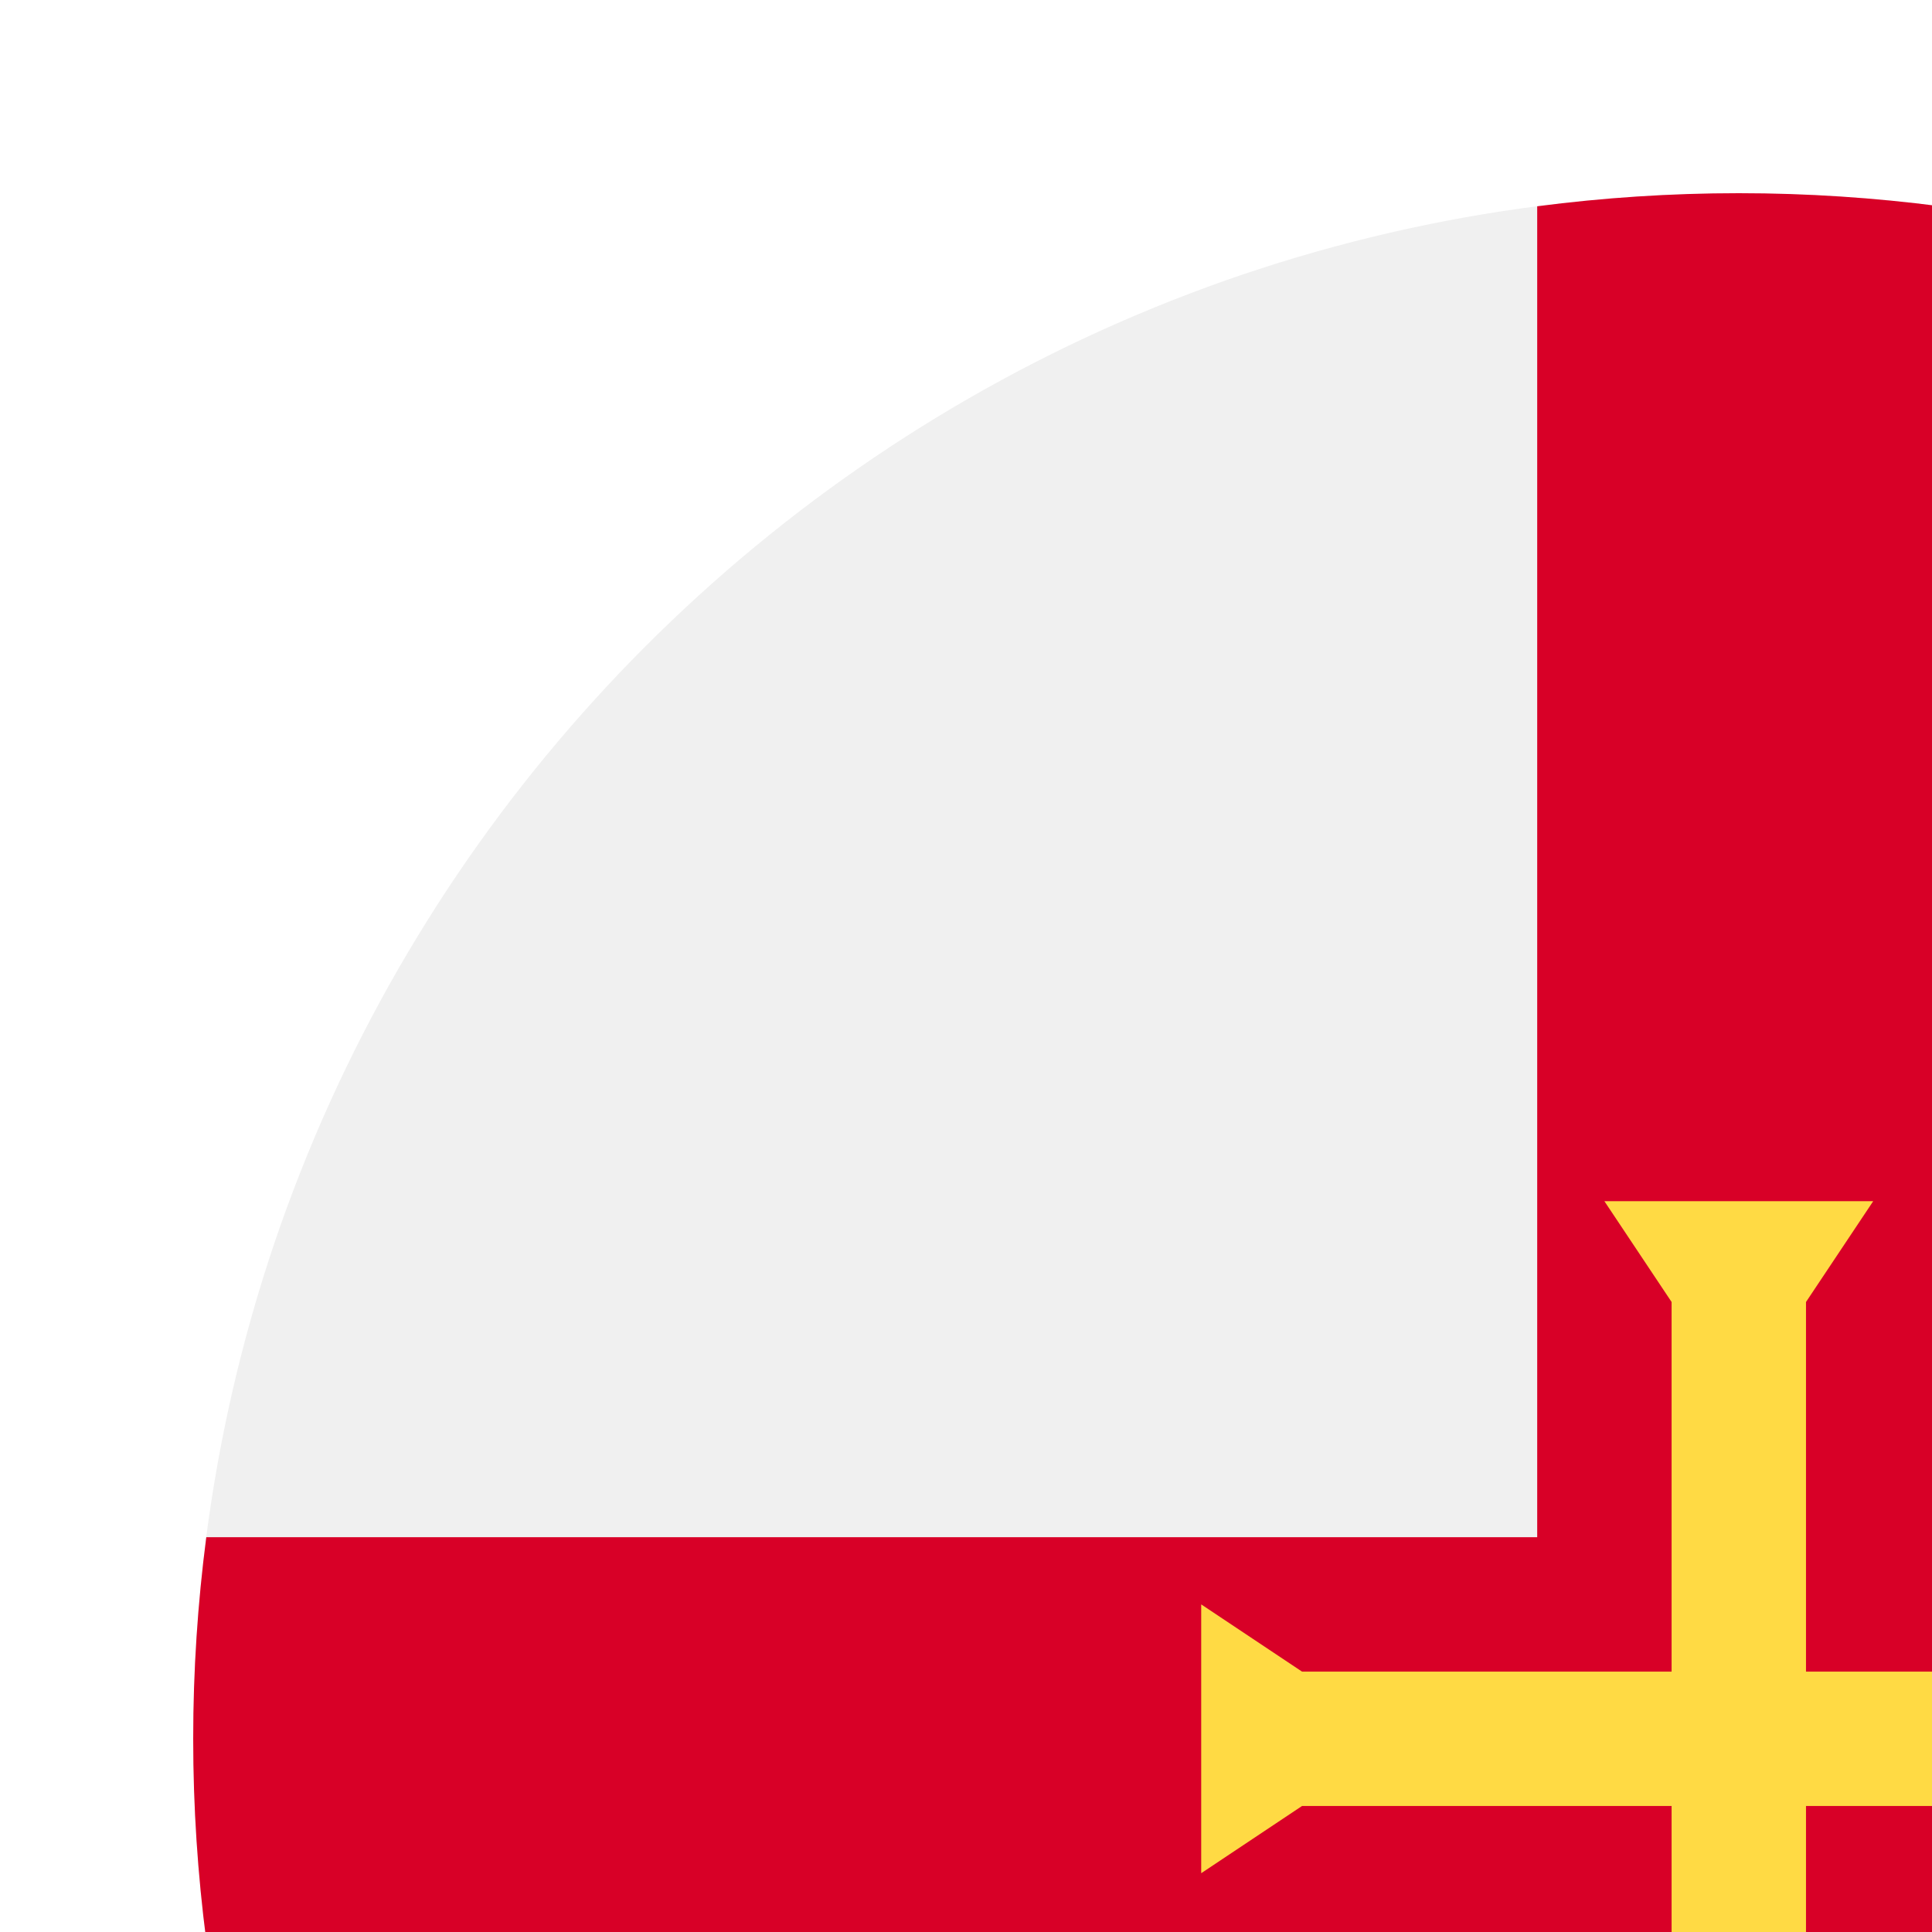
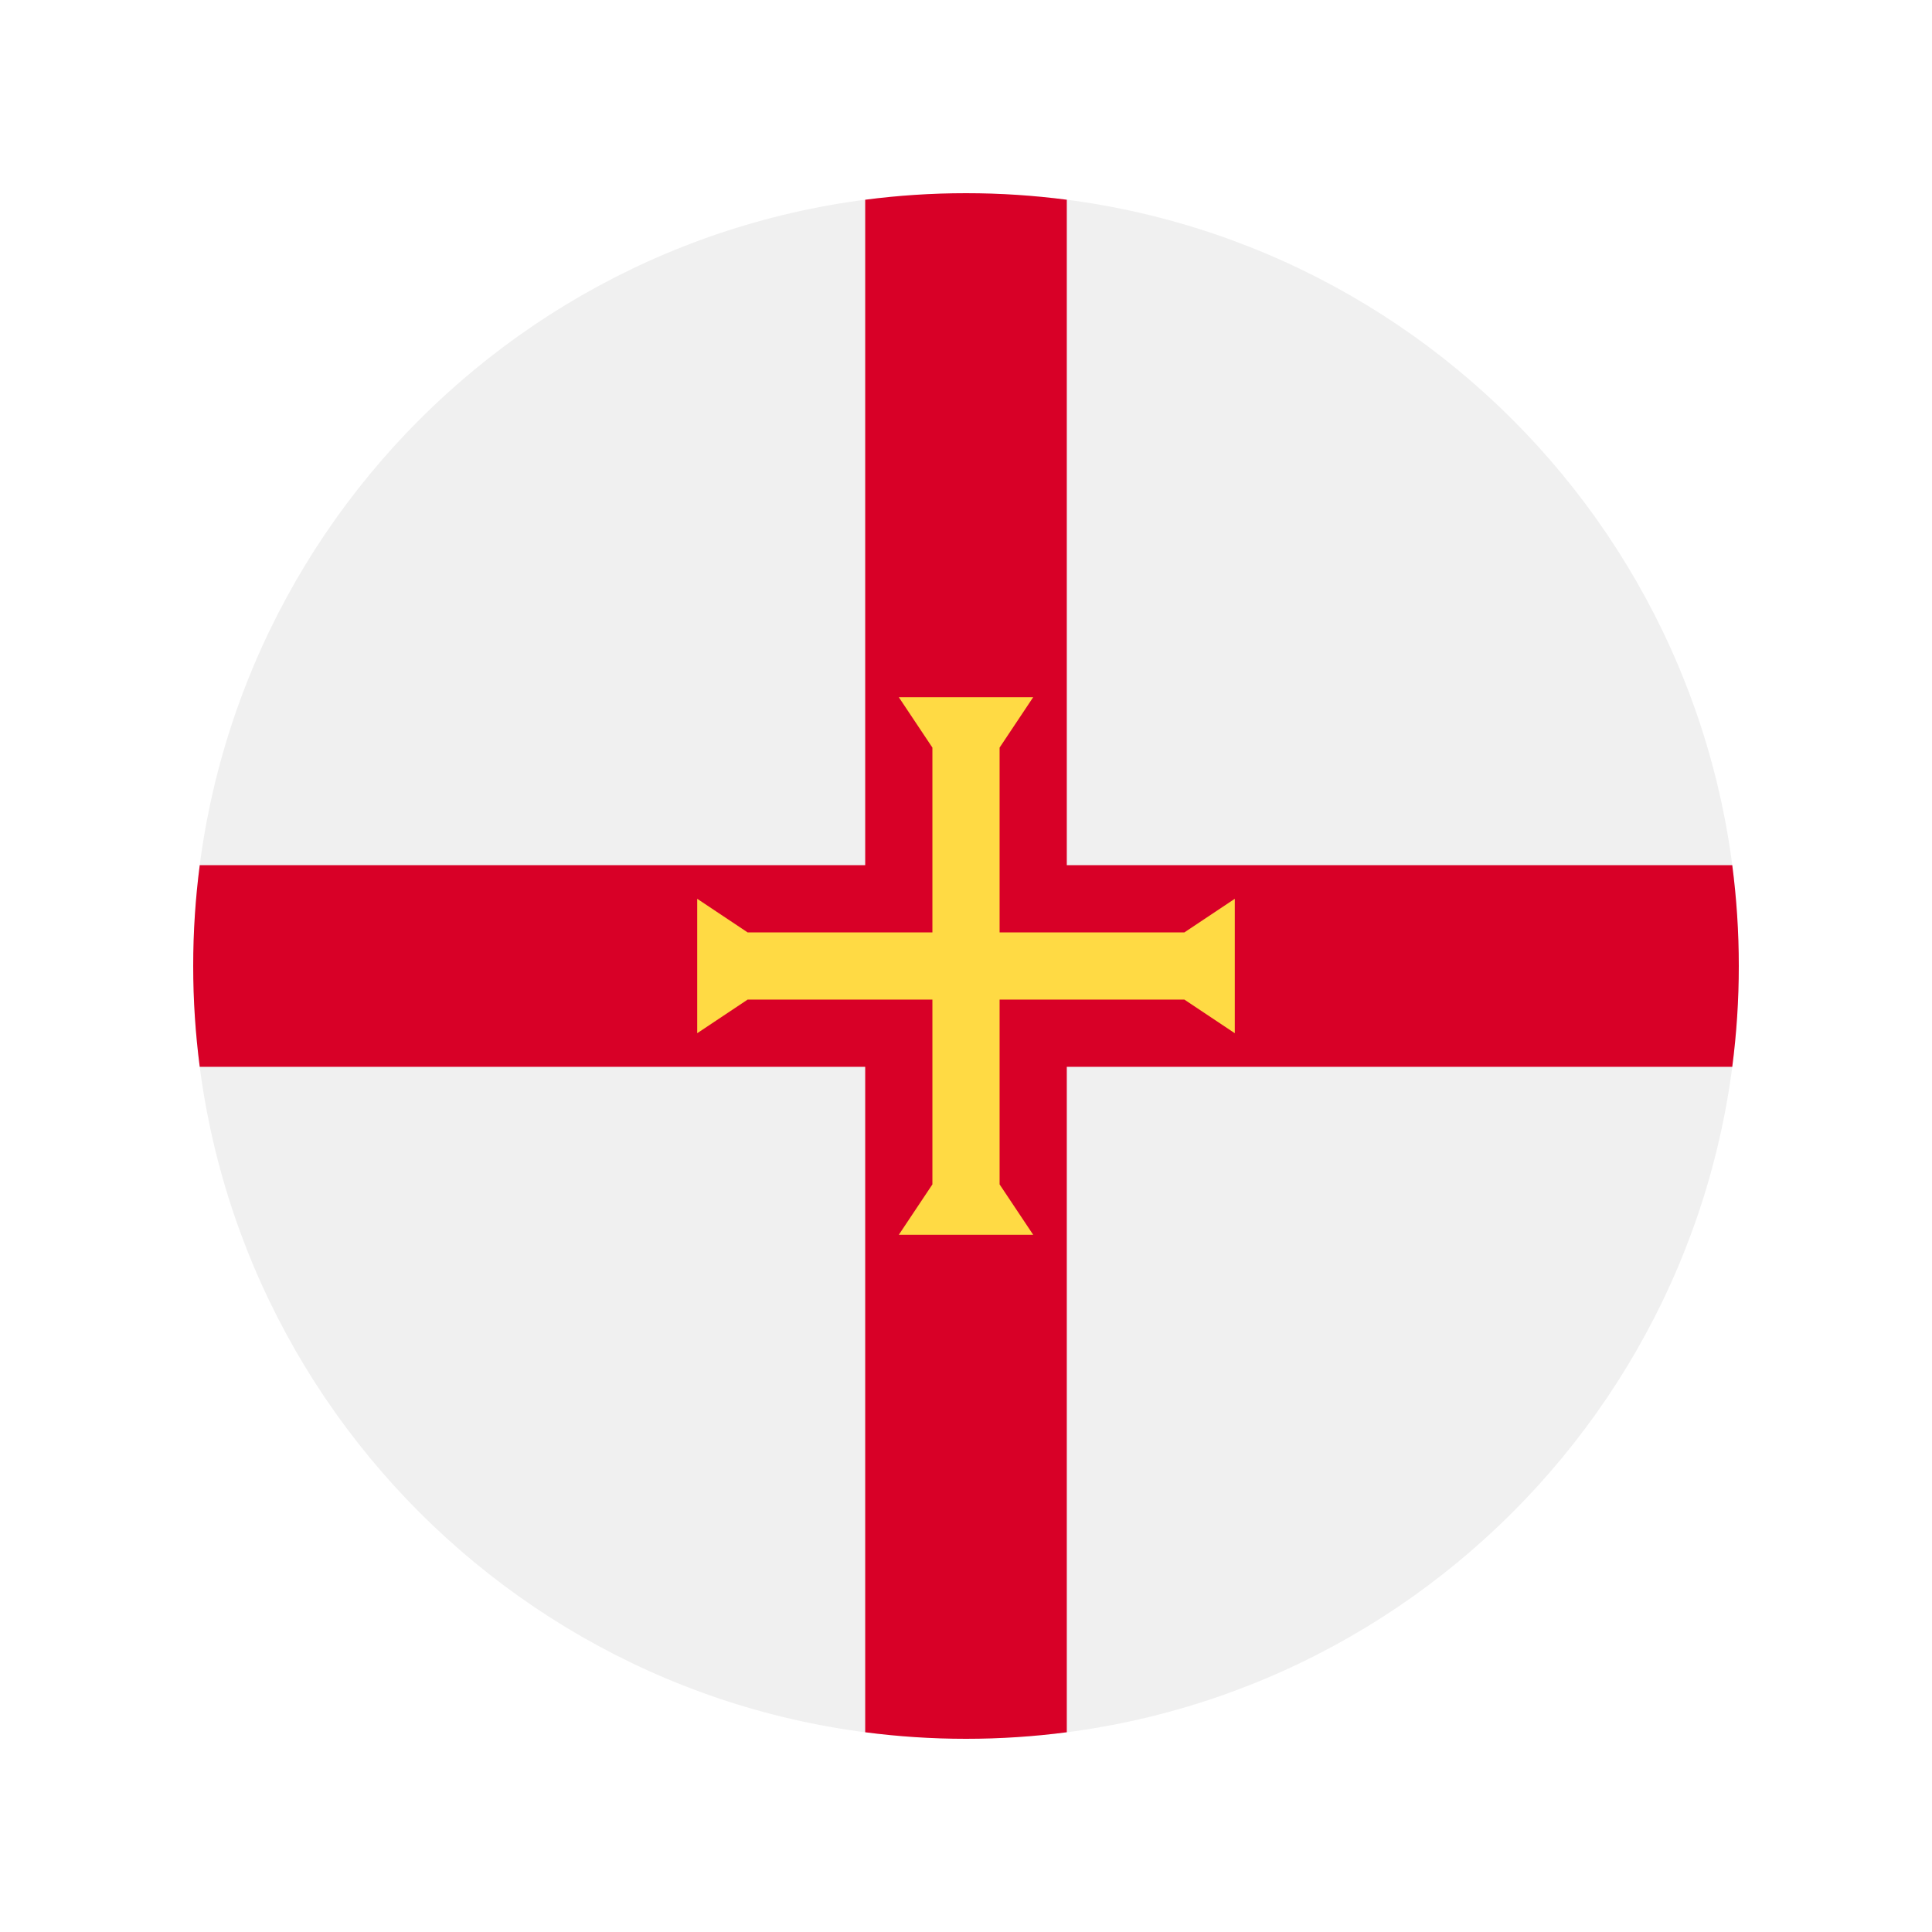
- <svg xmlns="http://www.w3.org/2000/svg" width="100" height="100" id="Layer_1" enable-background="new 0 0 512 512" viewBox="-32 -32 320 320">
+ <svg xmlns="http://www.w3.org/2000/svg" width="100" height="100" id="Layer_1" enable-background="new 0 0 512 512" viewBox="-64 -64 640 640">
  <circle cx="256" cy="256" fill="#f0f0f0" r="256" />
  <path d="m509.833 222.609h-220.44-.001v-220.442c-10.931-1.423-22.075-2.167-33.392-2.167s-22.461.744-33.391 2.167v220.442h-220.442c-1.423 10.93-2.167 22.074-2.167 33.391s.744 22.461 2.167 33.391h220.44.001v220.442c10.931 1.423 22.075 2.167 33.392 2.167s22.461-.743 33.391-2.167v-220.439-.002h220.442c1.423-10.931 2.167-22.075 2.167-33.392s-.744-22.461-2.167-33.391z" fill="#d80027" />
  <path d="m328.348 267.13 16.695 11.131v-44.522l-16.695 11.131h-61.218v-61.218l11.131-16.695h-44.522l11.131 16.695v61.218h-61.218l-16.695-11.131v44.522l16.695-11.131h61.218v61.218l-11.131 16.695h44.522l-11.131-16.695v-61.218z" fill="#ffda44" />
  <g />
  <g />
  <g />
  <g />
  <g />
  <g />
  <g />
  <g />
  <g />
  <g />
  <g />
  <g />
  <g />
  <g />
  <g />
</svg>
